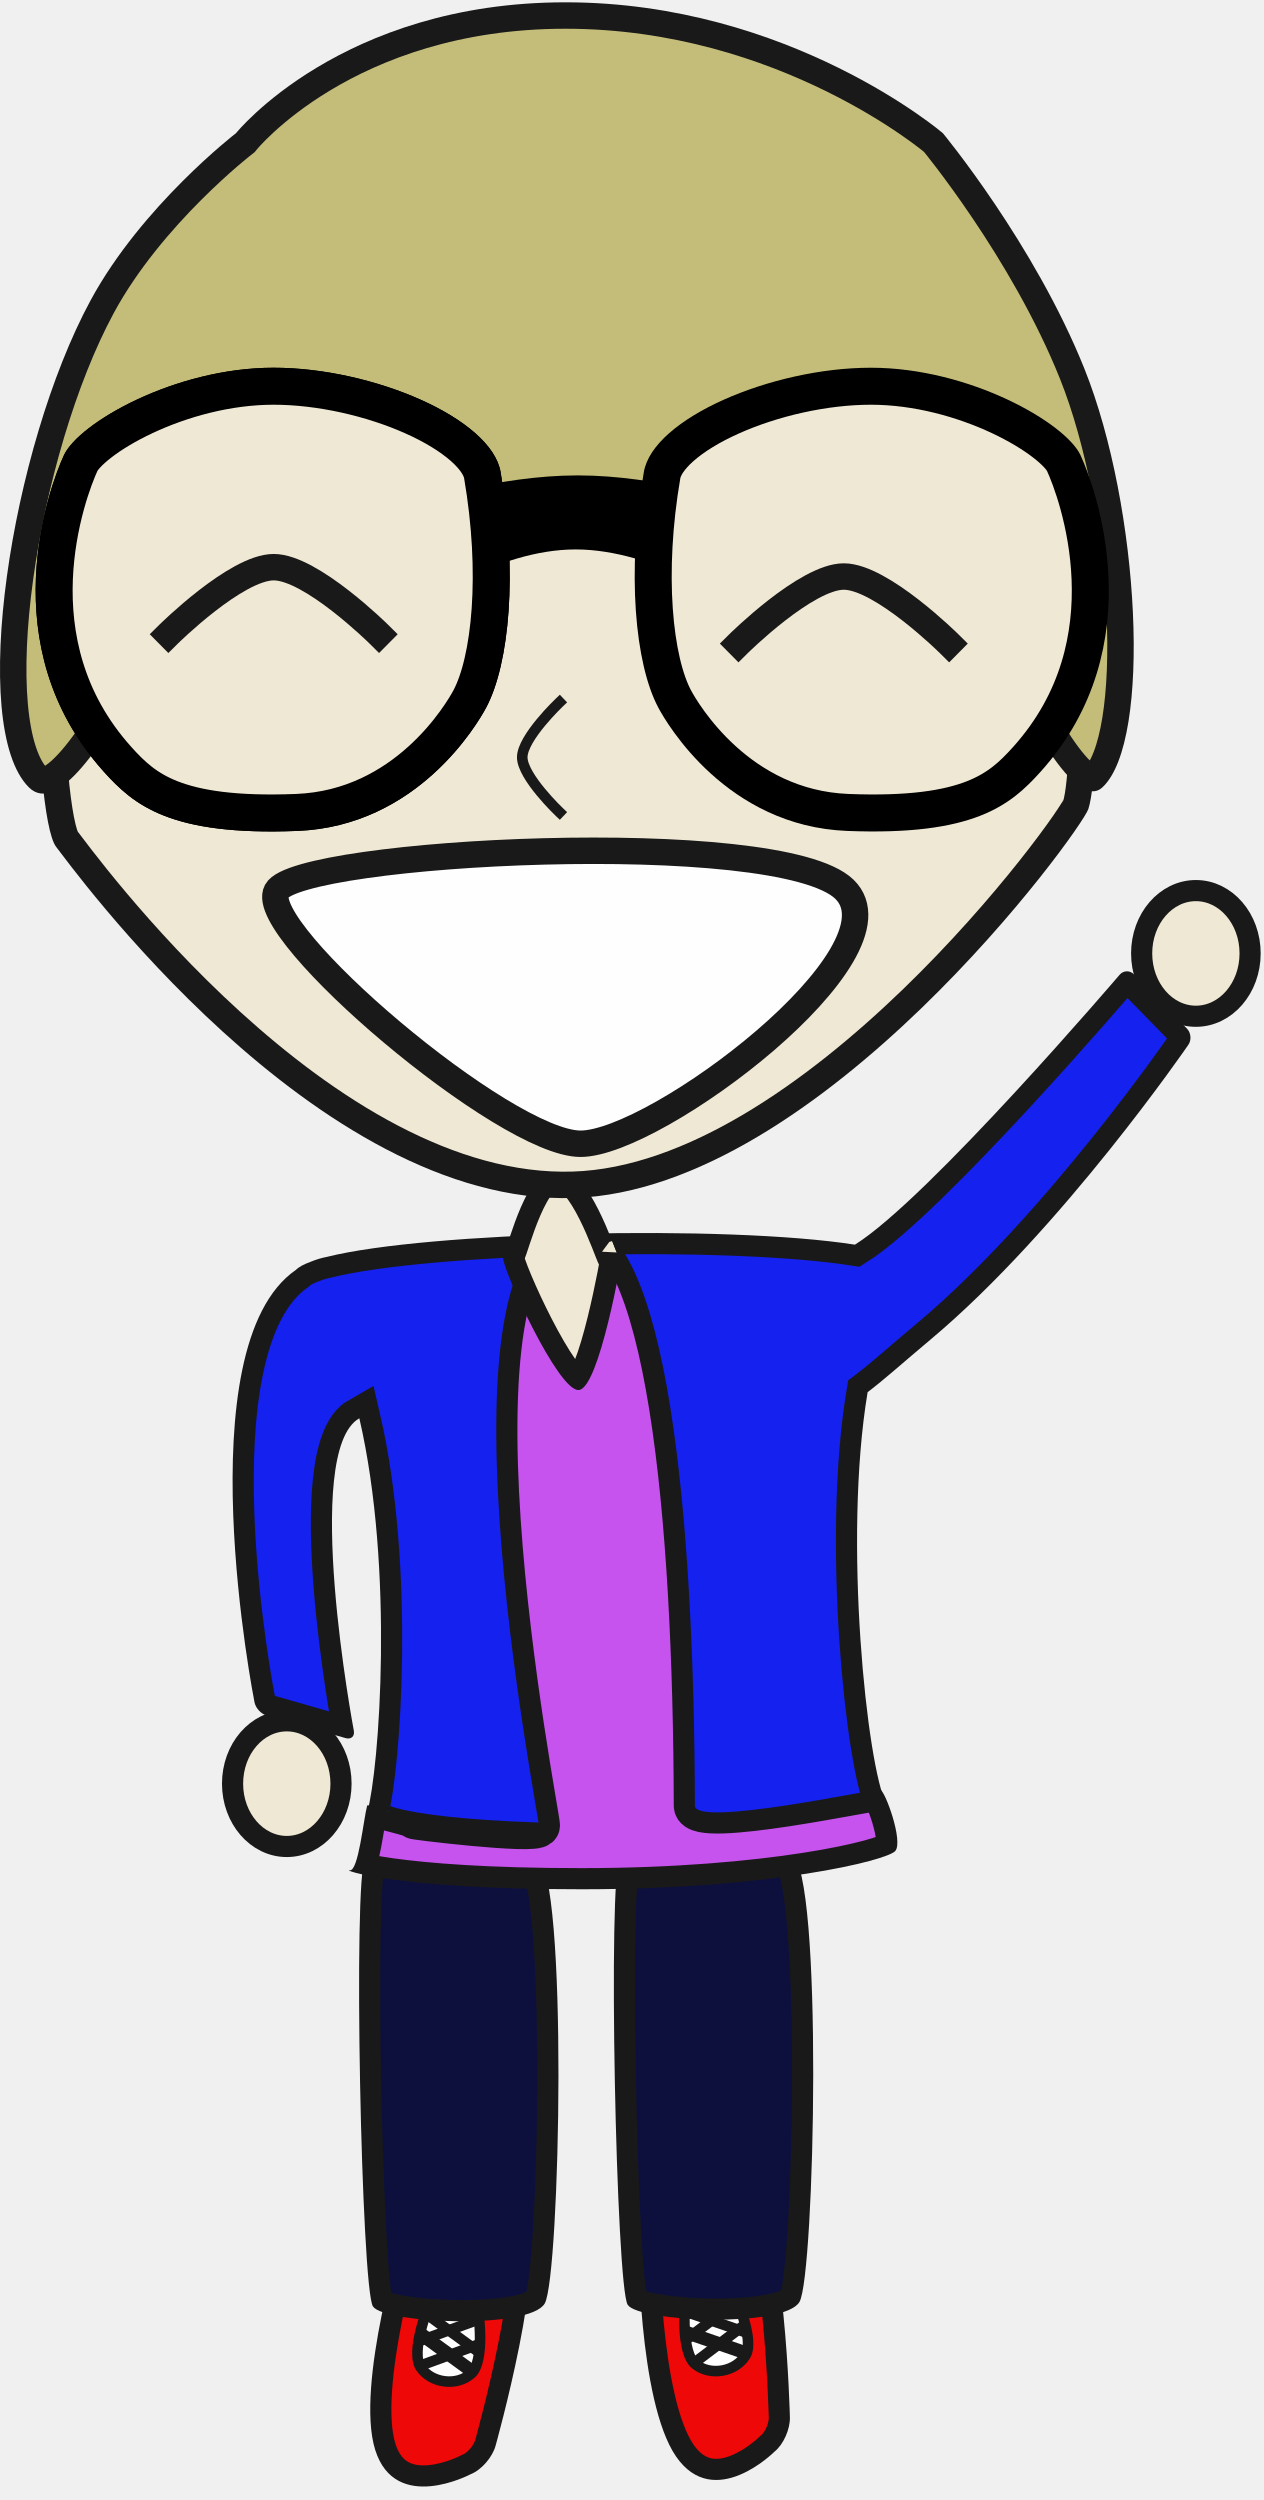
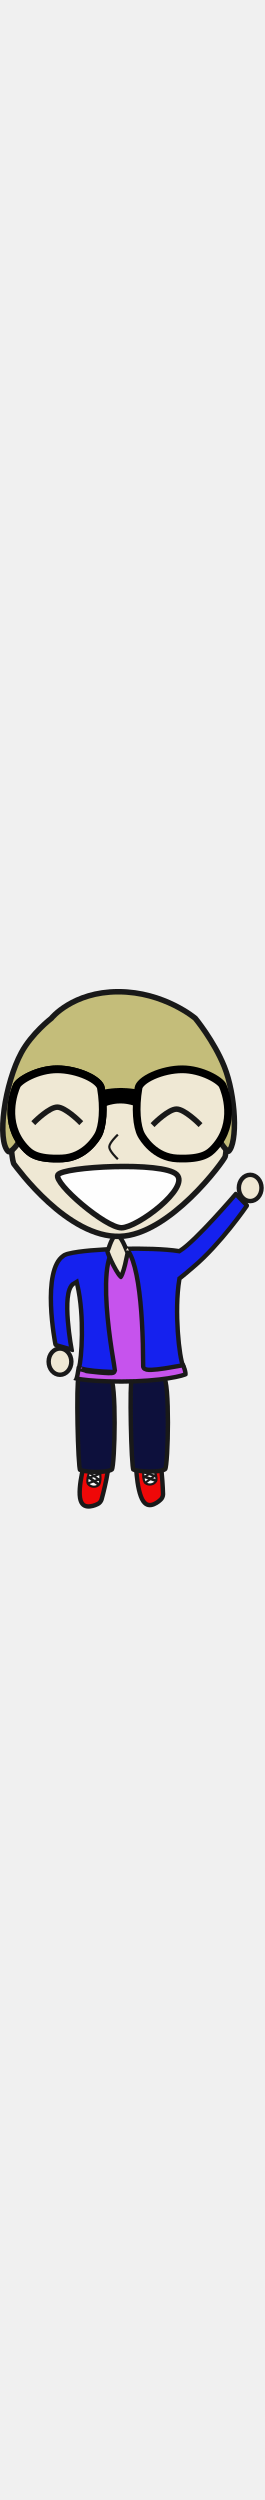
- <svg xmlns="http://www.w3.org/2000/svg" xmlns:xlink="http://www.w3.org/1999/xlink" width="478px" height="946px" viewBox="-6078 -3684 478 946" version="1.1">
+ <svg xmlns="http://www.w3.org/2000/svg" xmlns:xlink="http://www.w3.org/1999/xlink" width="100px" height="946px" viewBox="-6078 -3684 478 946" version="1.1">
  <defs>
    <path d="M-15.577,33.171 C7.481,22.19 68.748,32.047 68.748,32.047 C73.115,32.668 77.565,36.629 78.552,40.952 C78.552,40.952 86.281,66.137 76.655,77.095 C67.028,88.053 -7.646,78.062 -7.646,78.062 C-12.026,77.528 -17.499,74.074 -19.653,70.227 C-19.653,70.227 -38.635,44.152 -15.577,33.171 Z" id="path-1" />
    <mask id="mask-2" maskContentUnits="userSpaceOnUse" maskUnits="objectBoundingBox" x="0" y="0" width="108.487" height="54.248" fill="white">
      <use xlink:href="#path-1" />
    </mask>
    <path d="M4.624,3.937 C10.22,-2.548 21.413,-2.548 27.009,3.937 C32.606,10.422 27.009,29.876 27.009,29.876 L4.624,29.876 C4.624,29.876 -0.972,10.422 4.624,3.937 Z" id="path-3" />
    <mask id="mask-4" maskContentUnits="userSpaceOnUse" maskUnits="objectBoundingBox" x="0" y="0" width="27.36" height="30.802" fill="white">
      <use xlink:href="#path-3" />
    </mask>
    <path d="M-15.577,33.171 C7.481,22.19 68.748,32.047 68.748,32.047 C73.115,32.668 77.565,36.629 78.552,40.952 C78.552,40.952 86.281,66.137 76.655,77.095 C67.028,88.053 -7.646,78.062 -7.646,78.062 C-12.026,77.528 -17.499,74.074 -19.653,70.227 C-19.653,70.227 -38.635,44.152 -15.577,33.171 Z" id="path-5" />
    <mask id="mask-6" maskContentUnits="userSpaceOnUse" maskUnits="objectBoundingBox" x="0" y="0" width="108.487" height="54.248" fill="white">
      <use xlink:href="#path-5" />
    </mask>
    <path d="M4.624,3.937 C10.22,-2.548 21.413,-2.548 27.009,3.937 C32.606,10.422 27.009,29.876 27.009,29.876 L4.624,29.876 C4.624,29.876 -0.972,10.422 4.624,3.937 Z" id="path-7" />
    <mask id="mask-8" maskContentUnits="userSpaceOnUse" maskUnits="objectBoundingBox" x="0" y="0" width="27.36" height="30.802" fill="white">
      <use xlink:href="#path-7" />
    </mask>
    <path d="M9.29,5.87 C21.188,-0.932 69.477,-0.922 74.293,5.87 C79.109,12.663 78.553,168.799 74.293,175.353 C70.033,181.907 15.244,185.203 9.29,175.353 C3.336,165.503 -2.608,12.673 9.29,5.87 Z" id="path-9" />
    <mask id="mask-10" maskContentUnits="userSpaceOnUse" maskUnits="objectBoundingBox" x="0" y="0" width="75.281" height="180.793" fill="white">
      <use xlink:href="#path-9" />
    </mask>
    <path d="M55.122,335.701 C67.02,328.899 115.31,328.909 120.126,335.701 C124.942,342.494 124.386,498.63 120.126,505.184 C115.866,511.738 61.076,515.034 55.122,505.184 C49.169,495.334 43.224,342.504 55.122,335.701 Z" id="path-11" />
    <mask id="mask-12" maskContentUnits="userSpaceOnUse" maskUnits="objectBoundingBox" x="0" y="0" width="75.281" height="180.793" fill="white">
      <use xlink:href="#path-11" />
    </mask>
    <path d="M235.502,103.98 C186.334,96.346 73.71,99.098 35.775,108.584 C33.661,108.994 31.664,109.592 29.778,110.366 C27.05,111.351 25.085,112.396 24.003,113.498 C-18.383,142.712 8.299,277.105 8.299,277.105 C8.695,279.281 10.75,281.532 12.872,282.14 L42.743,290.694 C44.862,291.301 46.273,290.044 45.886,287.885 C45.886,287.885 25.957,182.184 47.973,169.675 C61.224,226.668 55.521,302.364 51.004,318.624 C45.998,336.647 257.028,334.428 247.359,315.59 C240.144,301.534 230.893,215.921 240.309,159.79 C246.373,155.238 253.523,148.763 264.111,139.89 C313.731,98.303 361.657,28.376 361.657,28.376 C362.925,26.57 362.694,23.818 361.149,22.237 L341.068,1.681 C339.527,0.104 337.104,0.176 335.664,1.85 C335.664,1.85 263.201,86.72 235.502,103.98 Z" id="path-13" />
    <mask id="mask-14" maskContentUnits="userSpaceOnUse" maskUnits="objectBoundingBox" x="0" y="0" width="362.465" height="330.456" fill="white">
      <use xlink:href="#path-13" />
    </mask>
    <path d="M69.186,320.98 C65.252,320.773 115.556,326.993 115.893,323.823 C116.23,320.653 70.961,95.263 130.747,94.84 C164.977,94.598 174.707,209 174.948,316.25 C174.967,324.636 243.134,309.728 245.041,310.175 C246.947,310.622 253.881,329.779 250.778,333.41 C247.675,337.041 203.639,347.9 131.987,347.9 C60.336,347.9 41.055,340.307 44.35,340.724 C47.645,341.141 49.541,321.381 50.95,316.173 C51.104,315.606 72.515,321.156 69.186,320.98 Z" id="path-15" />
    <mask id="mask-16" maskContentUnits="userSpaceOnUse" maskUnits="objectBoundingBox" x="0" y="0" width="207.566" height="253.06" fill="white">
      <use xlink:href="#path-15" />
    </mask>
    <path d="M114.175,93.851 C117.185,91.024 113.433,93.032 115.977,92.589 C118.521,92.147 145.649,75.194 153.343,84.177 C161.037,93.159 146.509,120.783 145.603,124.055 C144.698,127.326 146.848,124.845 146.848,124.845 C146.848,124.845 104.904,154.589 99.129,149.256 C93.353,143.922 111.165,96.677 114.175,93.851 Z" id="path-17" />
    <mask id="mask-18" maskContentUnits="userSpaceOnUse" maskUnits="objectBoundingBox" x="0" y="0" width="57.598" height="68.34" fill="white">
      <use xlink:href="#path-17" />
    </mask>
    <path d="M21.297,169.445 C24.036,167.046 33.229,126.571 76.464,89.93 C112.786,59.147 180.029,38.265 219.898,37.744 C264.728,37.159 333.853,64.331 368.547,99.074 C401.435,132.009 401.006,165.282 404.019,169.445 C415.735,185.631 417.359,289.315 411.83,306.13 C409.132,314.332 310.56,450.249 217.204,453.313 C119.181,456.53 26.107,326.549 21.297,320.518 C11.905,308.742 10.61,178.801 21.297,169.445 Z" id="path-19" />
    <mask id="mask-20" maskContentUnits="userSpaceOnUse" maskUnits="objectBoundingBox" x="0" y="0" width="401.123" height="415.637" fill="white">
      <use xlink:href="#path-19" />
    </mask>
    <path d="M89.319,50.378 C89.319,50.378 129.064,0.875 213.964,0.875 C298.865,0.875 356.764,50.378 356.764,50.378 C356.764,50.378 391.396,92.172 410.379,139.621 C431.316,191.953 436.001,280.283 417.196,297.889 C397.437,316.389 343.444,163.76 335.159,158.69 C326.796,153.574 307.109,206.164 208.082,206.164 C109.055,206.164 110.369,151.21 99.12,164.851 C87.378,179.091 33.252,320.347 10.885,297.889 C-12.133,274.777 4.053,169.574 34.258,113.687 C53.605,77.889 89.319,50.378 89.319,50.378 Z" id="path-21" />
    <mask id="mask-22" maskContentUnits="userSpaceOnUse" maskUnits="objectBoundingBox" x="0" y="0" width="429" height="299.428" fill="white">
      <use xlink:href="#path-21" />
    </mask>
    <path d="M10.711,33.104 C16.296,21.003 52.545,3.12307181e-15 90.036,0 C127.528,0 172.453,19.154 175.943,39.47 C182.443,77.295 179.333,111.937 170.481,128.595 C167.15,134.864 144.522,173.467 99.052,175.274 C51.071,177.18 37.255,165.629 25.732,152.786 C-17.02,105.138 5.125,45.204 10.711,33.104 Z" id="path-23" />
    <mask id="mask-24" maskContentUnits="userSpaceOnUse" maskUnits="objectBoundingBox" x="0" y="0" width="179.408" height="175.481" fill="white">
      <use xlink:href="#path-23" />
    </mask>
    <path d="M144.749,50.929 C144.749,50.929 174.624,40.743 205.16,40.743 C235.697,40.743 266.284,50.929 266.284,50.929 L266.284,90.398 C266.284,90.398 234.413,68.754 204.359,68.754 C174.304,68.754 144.749,90.398 144.749,90.398 L144.749,50.929 Z" id="path-25" />
    <mask id="mask-26" maskContentUnits="userSpaceOnUse" maskUnits="objectBoundingBox" x="0" y="0" width="121.535" height="49.655" fill="white">
      <use xlink:href="#path-25" />
    </mask>
    <path d="M10.711,33.104 C16.296,21.003 52.545,3.12307181e-15 90.036,0 C127.528,0 172.453,19.154 175.943,39.47 C182.443,77.295 179.333,111.937 170.481,128.595 C167.15,134.864 144.522,173.467 99.052,175.274 C51.071,177.18 37.255,165.629 25.732,152.786 C-17.02,105.138 5.125,45.204 10.711,33.104 Z" id="path-27" />
    <mask id="mask-28" maskContentUnits="userSpaceOnUse" maskUnits="objectBoundingBox" x="0" y="0" width="179.408" height="175.481" fill="white">
      <use xlink:href="#path-27" />
    </mask>
    <path d="M237.394,33.104 C242.979,21.003 279.228,3.12307181e-15 316.719,0 C354.211,0 399.136,19.154 402.627,39.47 C409.126,77.295 406.016,111.937 397.164,128.595 C393.833,134.864 371.205,173.467 325.735,175.274 C277.754,177.18 263.938,165.629 252.415,152.786 C209.663,105.138 231.808,45.204 237.394,33.104 Z" id="path-29" />
    <mask id="mask-30" maskContentUnits="userSpaceOnUse" maskUnits="objectBoundingBox" x="0" y="0" width="179.408" height="175.481" fill="white">
      <use xlink:href="#path-29" />
    </mask>
  </defs>
  <g id="Group-31" stroke="none" stroke-width="1" fill="none" fill-rule="evenodd" transform="translate(-6078, -3684)">
    <ellipse id="Oval-5" stroke="#191919" stroke-width="8" fill="#EFE8D4" cx="452.52" cy="360.775" rx="20.52" ry="23.775" />
    <g id="Group-28">
      <g id="Group-23" transform="translate(88, 367)" stroke="#191919">
        <g id="Group-16" transform="translate(81.92635, 520.6221) rotate(8) translate(-81.92635, -520.6221) translate(54.42635, 465.6221)">
          <use id="Rectangle-9" mask="url(#mask-2)" stroke-width="16" fill="#EF0808" transform="translate(27.24356, 55.10515) rotate(-90) translate(-27.24356, -55.10515) " xlink:href="#path-1" />
          <g id="Group-19" transform="translate(27.5, 55) rotate(-90) translate(-27.5, -55) translate(11.5, 40.5)">
            <use id="Rectangle-10" mask="url(#mask-4)" stroke-width="8" fill="#FEFEFE" transform="translate(15.81673, 14.47464) rotate(-91) translate(-15.81673, -14.47464) " xlink:href="#path-3" />
            <path d="M4.636,8.597 L22.479,18.095" id="Line" stroke-width="5" stroke-linecap="square" transform="translate(13.55724, 13.3461) rotate(-90) translate(-13.55724, -13.3461) " />
            <path d="M11.547,10.033 L30.407,20.072" id="Line" stroke-width="4" stroke-linecap="square" transform="translate(20.97698, 15.0522) rotate(-90) translate(-20.97698, -15.0522) " />
            <path d="M3.146,9.489 L20.989,18.986" id="Line" stroke-width="4" stroke-linecap="square" transform="translate(12.06724, 14.23744) scale(-1, 1) rotate(-90) translate(-12.06724, -14.23744) " />
            <path d="M12.733,9.321 L31.593,19.36" id="Line" stroke-width="4" stroke-linecap="square" transform="translate(22.163, 14.34059) scale(-1, 1) rotate(-90) translate(-22.163, -14.34059) " />
          </g>
        </g>
        <g id="Group-16" transform="translate(183.0003, 516.6348) rotate(-9) translate(-183.0003, -516.6348) translate(155.5003, 461.6348)">
          <use id="Rectangle-9" mask="url(#mask-6)" stroke-width="16" fill="#EF0808" transform="translate(27.24356, 55.10515) rotate(-90) translate(-27.24356, -55.10515) " xlink:href="#path-5" />
          <g id="Group-19" transform="translate(27.5, 55) rotate(-90) translate(-27.5, -55) translate(11.5, 40.5)">
            <use id="Rectangle-10" mask="url(#mask-8)" stroke-width="8" fill="#FEFEFE" transform="translate(15.81673, 14.47464) rotate(-91) translate(-15.81673, -14.47464) " xlink:href="#path-7" />
            <path d="M4.636,8.597 L22.479,18.095" id="Line" stroke-width="5" stroke-linecap="square" transform="translate(13.55724, 13.3461) rotate(-90) translate(-13.55724, -13.3461) " />
            <path d="M11.547,10.033 L30.407,20.072" id="Line" stroke-width="4" stroke-linecap="square" transform="translate(20.97698, 15.0522) rotate(-90) translate(-20.97698, -15.0522) " />
            <path d="M3.146,9.489 L20.989,18.986" id="Line" stroke-width="4" stroke-linecap="square" transform="translate(12.06724, 14.23744) scale(-1, 1) rotate(-90) translate(-12.06724, -14.23744) " />
            <path d="M12.733,9.321 L31.593,19.36" id="Line" stroke-width="4" stroke-linecap="square" transform="translate(22.163, 14.34059) scale(-1, 1) rotate(-90) translate(-22.163, -14.34059) " />
          </g>
        </g>
        <g id="Group-18" transform="translate(142.235, 329.23)" stroke-width="16" fill="#0D103C">
          <use id="Rectangle-16" mask="url(#mask-10)" transform="translate(40.05919, 91.16866) scale(-1, 1) rotate(1) translate(-40.05919, -91.16866) " xlink:href="#path-9" />
        </g>
        <use id="Rectangle-16" mask="url(#mask-12)" stroke-width="16" fill="#0D103C" transform="translate(85.89197, 420.9996) scale(-1, 1) rotate(1) translate(-85.89197, -420.9996) " xlink:href="#path-11" />
        <use id="Combined-Shape" mask="url(#mask-14)" stroke-width="16" fill="#1521EE" xlink:href="#path-13" />
        <use id="Rectangle-8" mask="url(#mask-16)" stroke-width="16" fill="#C653ED" xlink:href="#path-15" />
        <use id="Rectangle-6" mask="url(#mask-18)" stroke-width="16" fill="#EFE8D4" transform="translate(126.7831, 115.7258) rotate(-45) translate(-126.7831, -115.7258) " xlink:href="#path-17" />
        <ellipse id="Oval-5" stroke-width="8" fill="#EFE8D4" cx="20.52" cy="307.935" rx="20.52" ry="23.775" />
      </g>
      <g id="Group-22">
        <use id="Rectangle-4" stroke="#191919" mask="url(#mask-20)" stroke-width="20" fill="#EFE8D4" xlink:href="#path-19" />
        <use id="Rectangle-3" stroke="#191919" mask="url(#mask-22)" stroke-width="20" fill="#C4BD7A" xlink:href="#path-21" />
        <g id="Group-7" transform="translate(13.48286, 139.1481)" stroke="#000000">
          <use id="Rectangle-8" mask="url(#mask-24)" stroke-width="28" fill="#EFE8D4" xlink:href="#path-23" />
          <use id="Rectangle-9" mask="url(#mask-26)" stroke-width="2" fill="#000000" xlink:href="#path-25" />
          <use id="Rectangle-8" mask="url(#mask-28)" stroke-width="28" fill="#EFE8D4" xlink:href="#path-27" />
          <use id="Rectangle-8" mask="url(#mask-30)" stroke-width="28" fill="#EFE8D4" transform="translate(316.387, 87.74034) scale(-1, 1) translate(-316.387, -87.74034) " xlink:href="#path-29" />
        </g>
        <path d="M219.685,321.927 C248.32,321.927 344.299,394.193 319.535,418.226 C294.771,442.26 112.805,432.618 104.679,417.538 C96.553,402.457 191.051,321.927 219.685,321.927 Z" id="Triangle" stroke="#191919" stroke-width="10" fill="#FEFEFE" transform="translate(213.881, 377.3624) scale(1, -1) translate(-213.881, -377.3624) " />
        <path d="M63.737,214.618 C63.737,214.618 89.374,240.03 103.573,240.03 C117.772,240.03 143.409,214.618 143.409,214.618" id="Line" stroke="#191919" stroke-width="10" stroke-linecap="square" transform="translate(103.5729, 227.3243) scale(1, -1) translate(-103.5729, -227.3243) " />
        <path d="M279.463,218.156 C279.463,218.156 305.1,243.568 319.299,243.568 C333.497,243.568 359.134,218.156 359.134,218.156" id="Line" stroke="#191919" stroke-width="10" stroke-linecap="square" transform="translate(319.2986, 230.8619) scale(1, -1) translate(-319.2986, -230.8619) " />
        <path d="M183.857,279.475 C183.857,279.475 197.267,293.626 204.694,293.626 C212.121,293.626 225.531,279.475 225.531,279.475" id="Line" stroke="#191919" stroke-width="4" stroke-linecap="square" transform="translate(204.6943, 286.5506) scale(1, -1) rotate(90) translate(-204.6943, -286.5506) " />
      </g>
    </g>
  </g>
</svg>
